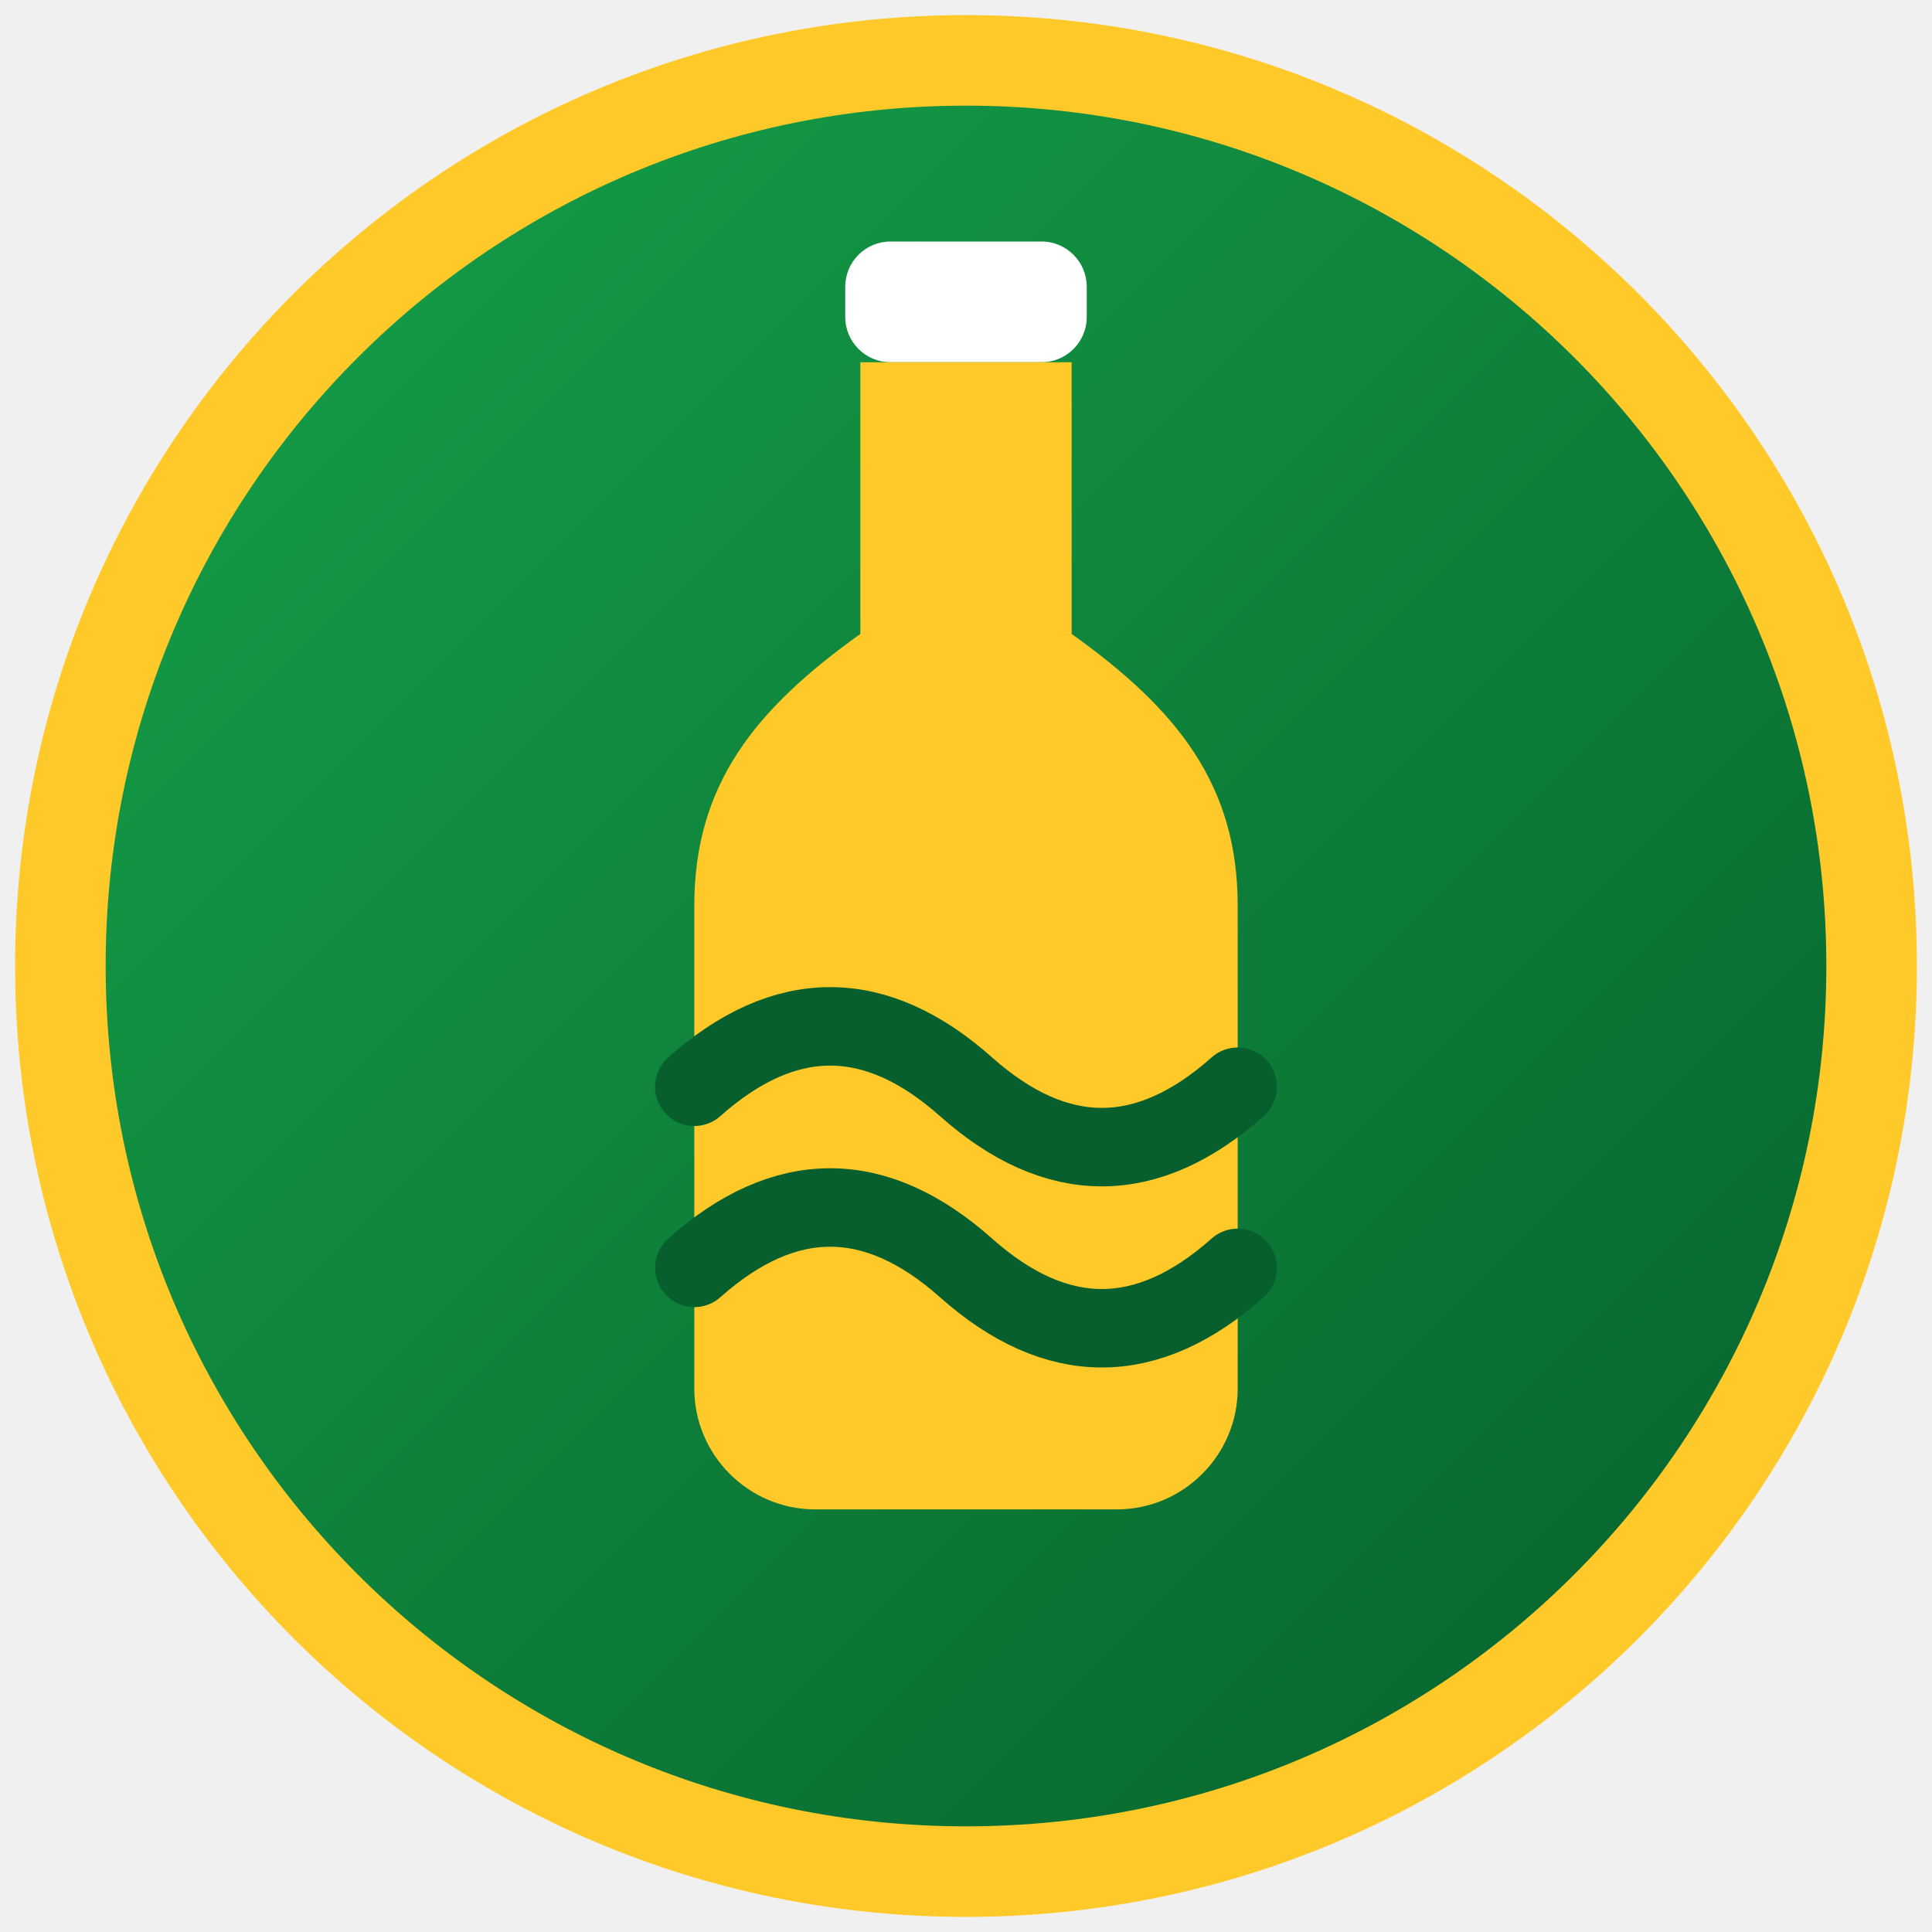
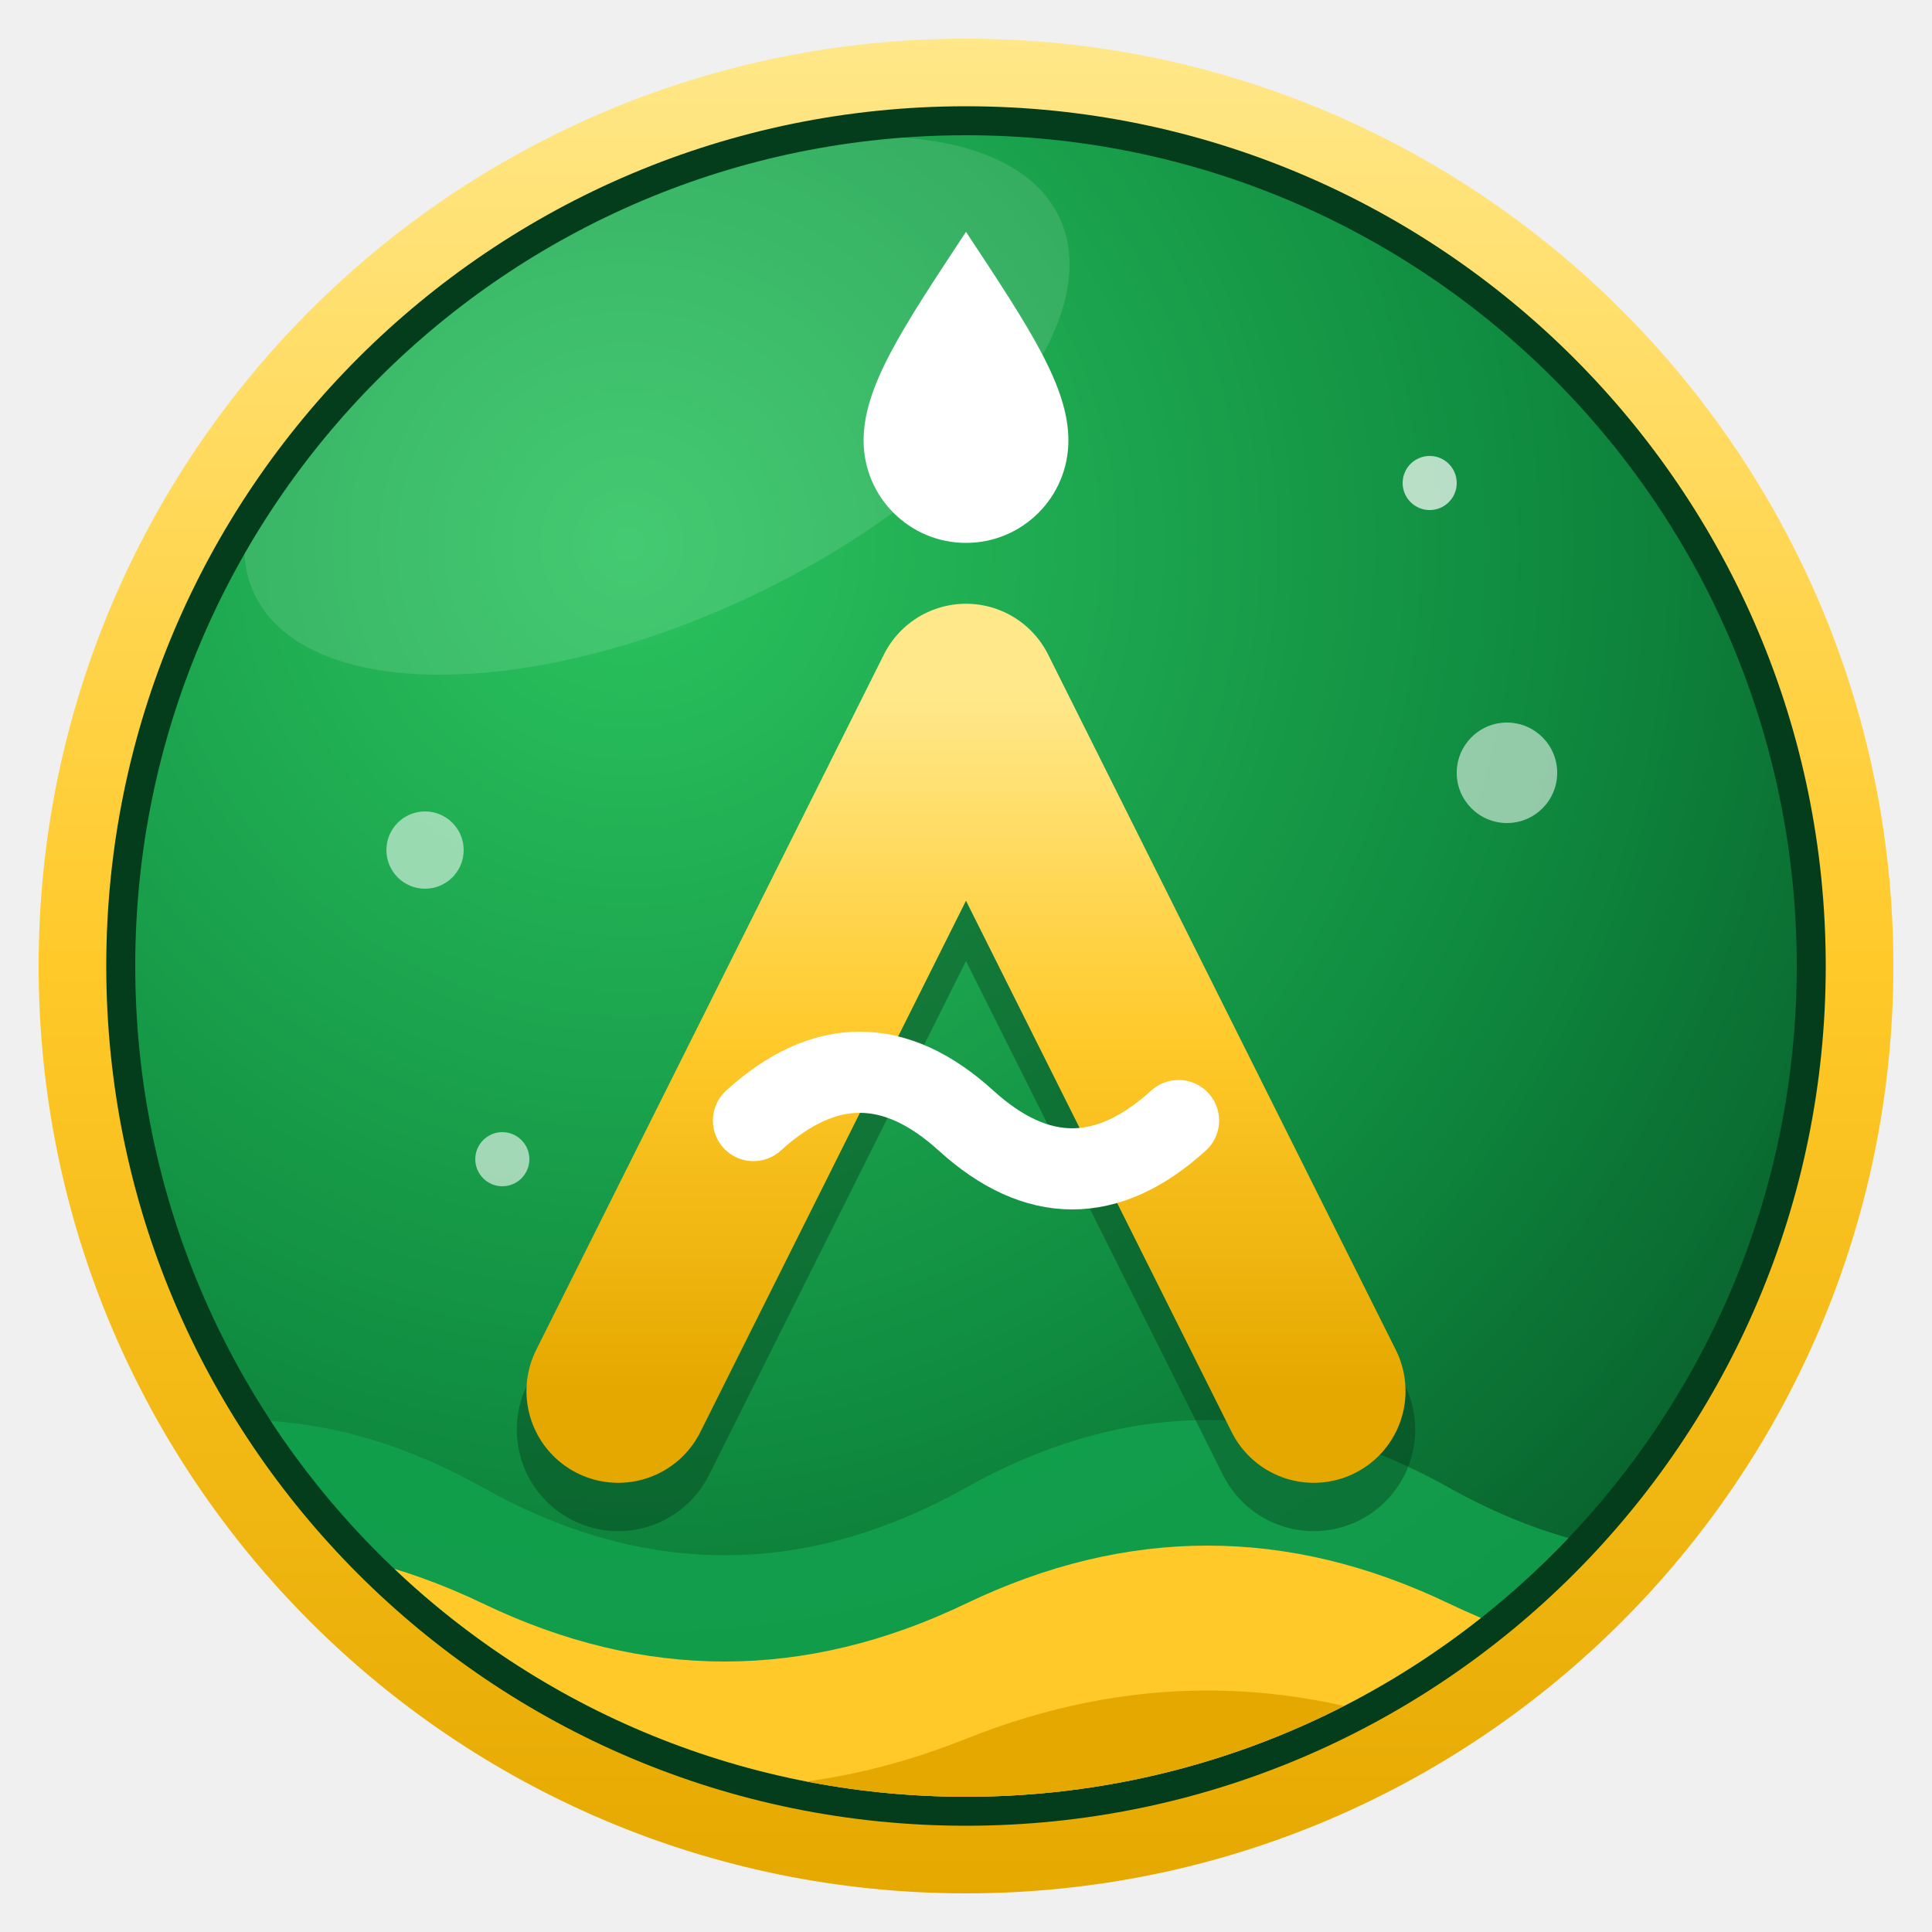
- <svg xmlns="http://www.w3.org/2000/svg" viewBox="0 0 64 64" role="img" aria-label="Albimar">
+ <svg xmlns="http://www.w3.org/2000/svg" viewBox="0 0 100 100" role="img" aria-label="Albimar">
  <defs>
-     <linearGradient id="g" x1="0" y1="0" x2="1" y2="1">
-       <stop offset="0" stop-color="#16a34a" />
-       <stop offset="1" stop-color="#065f2c" />
+     <radialGradient id="amGreen" cx=".3" cy=".25" r="1">
+       <stop offset="0" stop-color="#2bc45f" />
+       <stop offset=".55" stop-color="#0f8a3f" />
+       <stop offset="1" stop-color="#054a22" />
+     </radialGradient>
+     <linearGradient id="amGold" x1="0" y1="0" x2="0" y2="1">
+       <stop offset="0" stop-color="#FFE88A" />
+       <stop offset=".5" stop-color="#FFC929" />
+       <stop offset="1" stop-color="#E5A800" />
    </linearGradient>
+     <clipPath id="amClip">
+       <circle cx="50" cy="50" r="43" />
+     </clipPath>
  </defs>
-   <circle cx="32" cy="32" r="30" fill="url(#g)" stroke="#FFC929" stroke-width="3" />
-   <rect x="28" y="8" width="8" height="4" rx="1.5" fill="#ffffff" />
-   <path d="M28.5 12h7v9c3.5 2.5 5.5 5 5.5 9v16c0 2.2-1.8 4-4 4H27c-2.2 0-4-1.8-4-4V30c0-4 2-6.5 5.5-9z" fill="#FFC929" />
-   <path d="M23 36q4.5-4 9 0t9 0" fill="none" stroke="#065f2c" stroke-width="2.6" stroke-linecap="round" />
-   <path d="M23 42q4.5-4 9 0t9 0" fill="none" stroke="#065f2c" stroke-width="2.6" stroke-linecap="round" />
+   <circle cx="50" cy="50" r="48" fill="url(#amGold)" />
+   <circle cx="50" cy="50" r="44.5" fill="#043d1c" />
+   <circle cx="50" cy="50" r="43" fill="url(#amGreen)" />
+   <g clip-path="url(#amClip)">
+     <path d="M0 77q12.5-7 25 0t25 0t25 0t25 0V100H0z" fill="#12a24d" opacity=".85" />
+     <path d="M0 83q12.5-6 25 0t25 0t25 0t25 0V100H0z" fill="#FFC929" />
+     <path d="M0 90q12.5-5 25 0t25 0t25 0t25 0V100H0z" fill="#E5A800" />
+     <ellipse cx="34" cy="21" rx="23" ry="11" fill="#fff" opacity=".12" transform="rotate(-25 34 21)" />
+   </g>
+   <circle cx="22" cy="44" r="2" fill="#fff" opacity=".55" />
+   <circle cx="78" cy="40" r="2.6" fill="#fff" opacity=".55" />
+   <circle cx="74" cy="25" r="1.4" fill="#fff" opacity=".7" />
+   <circle cx="26" cy="60" r="1.4" fill="#fff" opacity=".6" />
+   <path d="M50 12c3.3 5 5.3 8 5.3 10.8a5.3 5.3 0 0 1-10.6 0C44.7 20 46.7 17 50 12z" fill="#fff" />
+   <path d="M32 74L50 38L68 74" fill="none" stroke="#032a14" stroke-width="10.5" stroke-linecap="round" stroke-linejoin="round" opacity=".35" />
+   <path d="M32 72L50 36L68 72" fill="none" stroke="url(#amGold)" stroke-width="9.5" stroke-linecap="round" stroke-linejoin="round" />
+   <path d="M39 58q5.5-5 11 0t11 0" fill="none" stroke="#fff" stroke-width="4.2" stroke-linecap="round" />
</svg>
